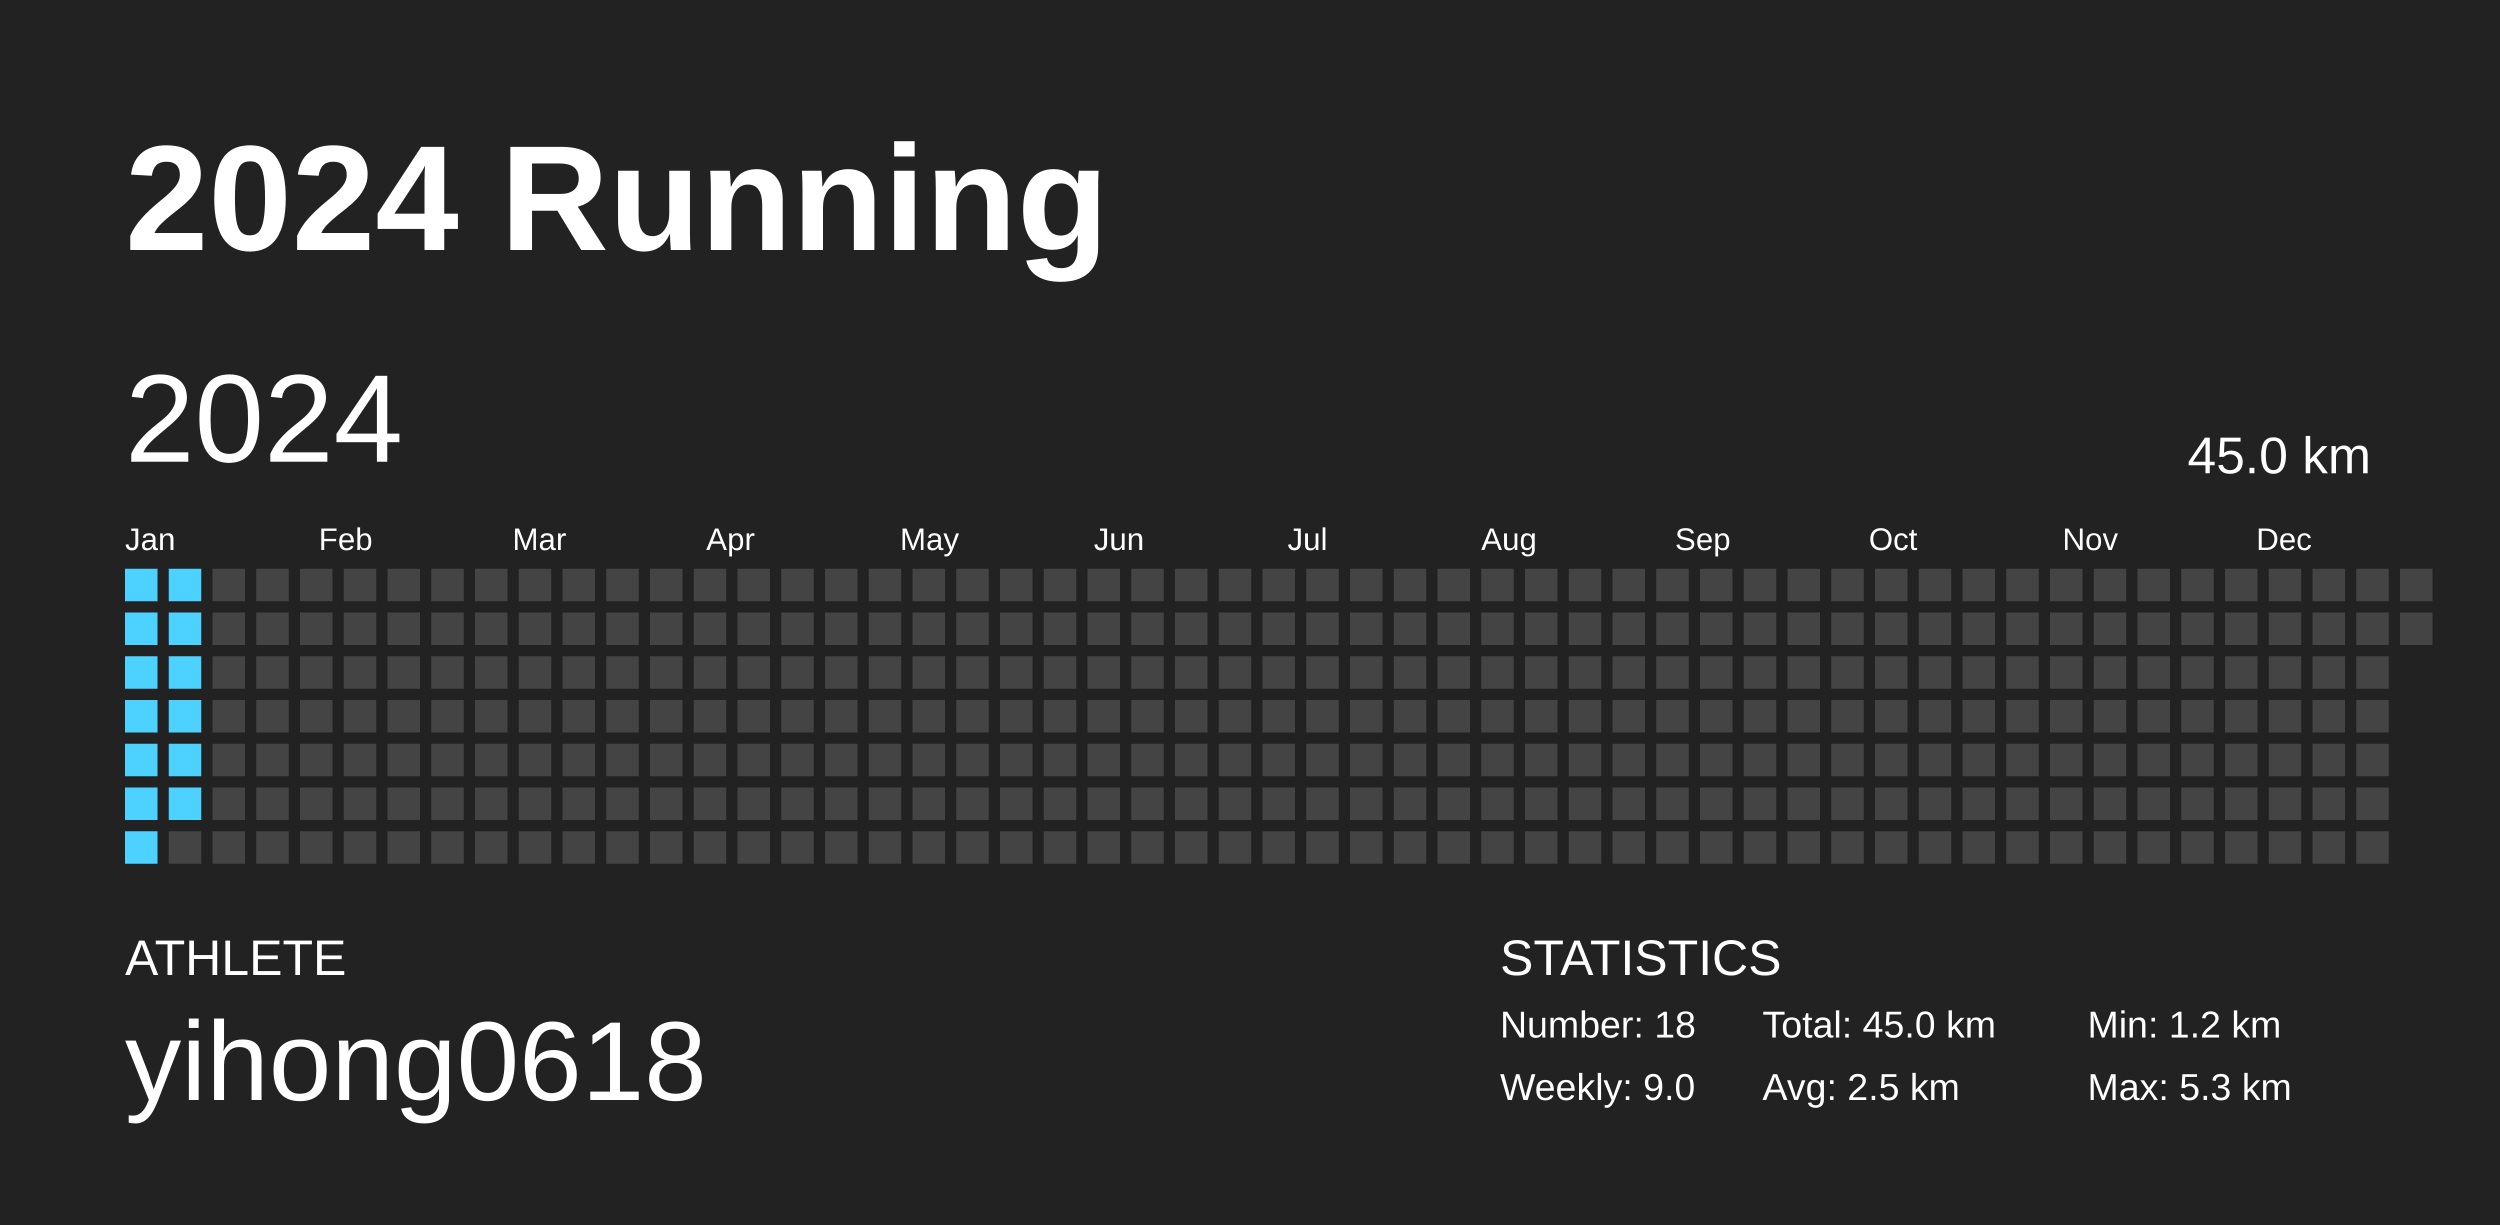
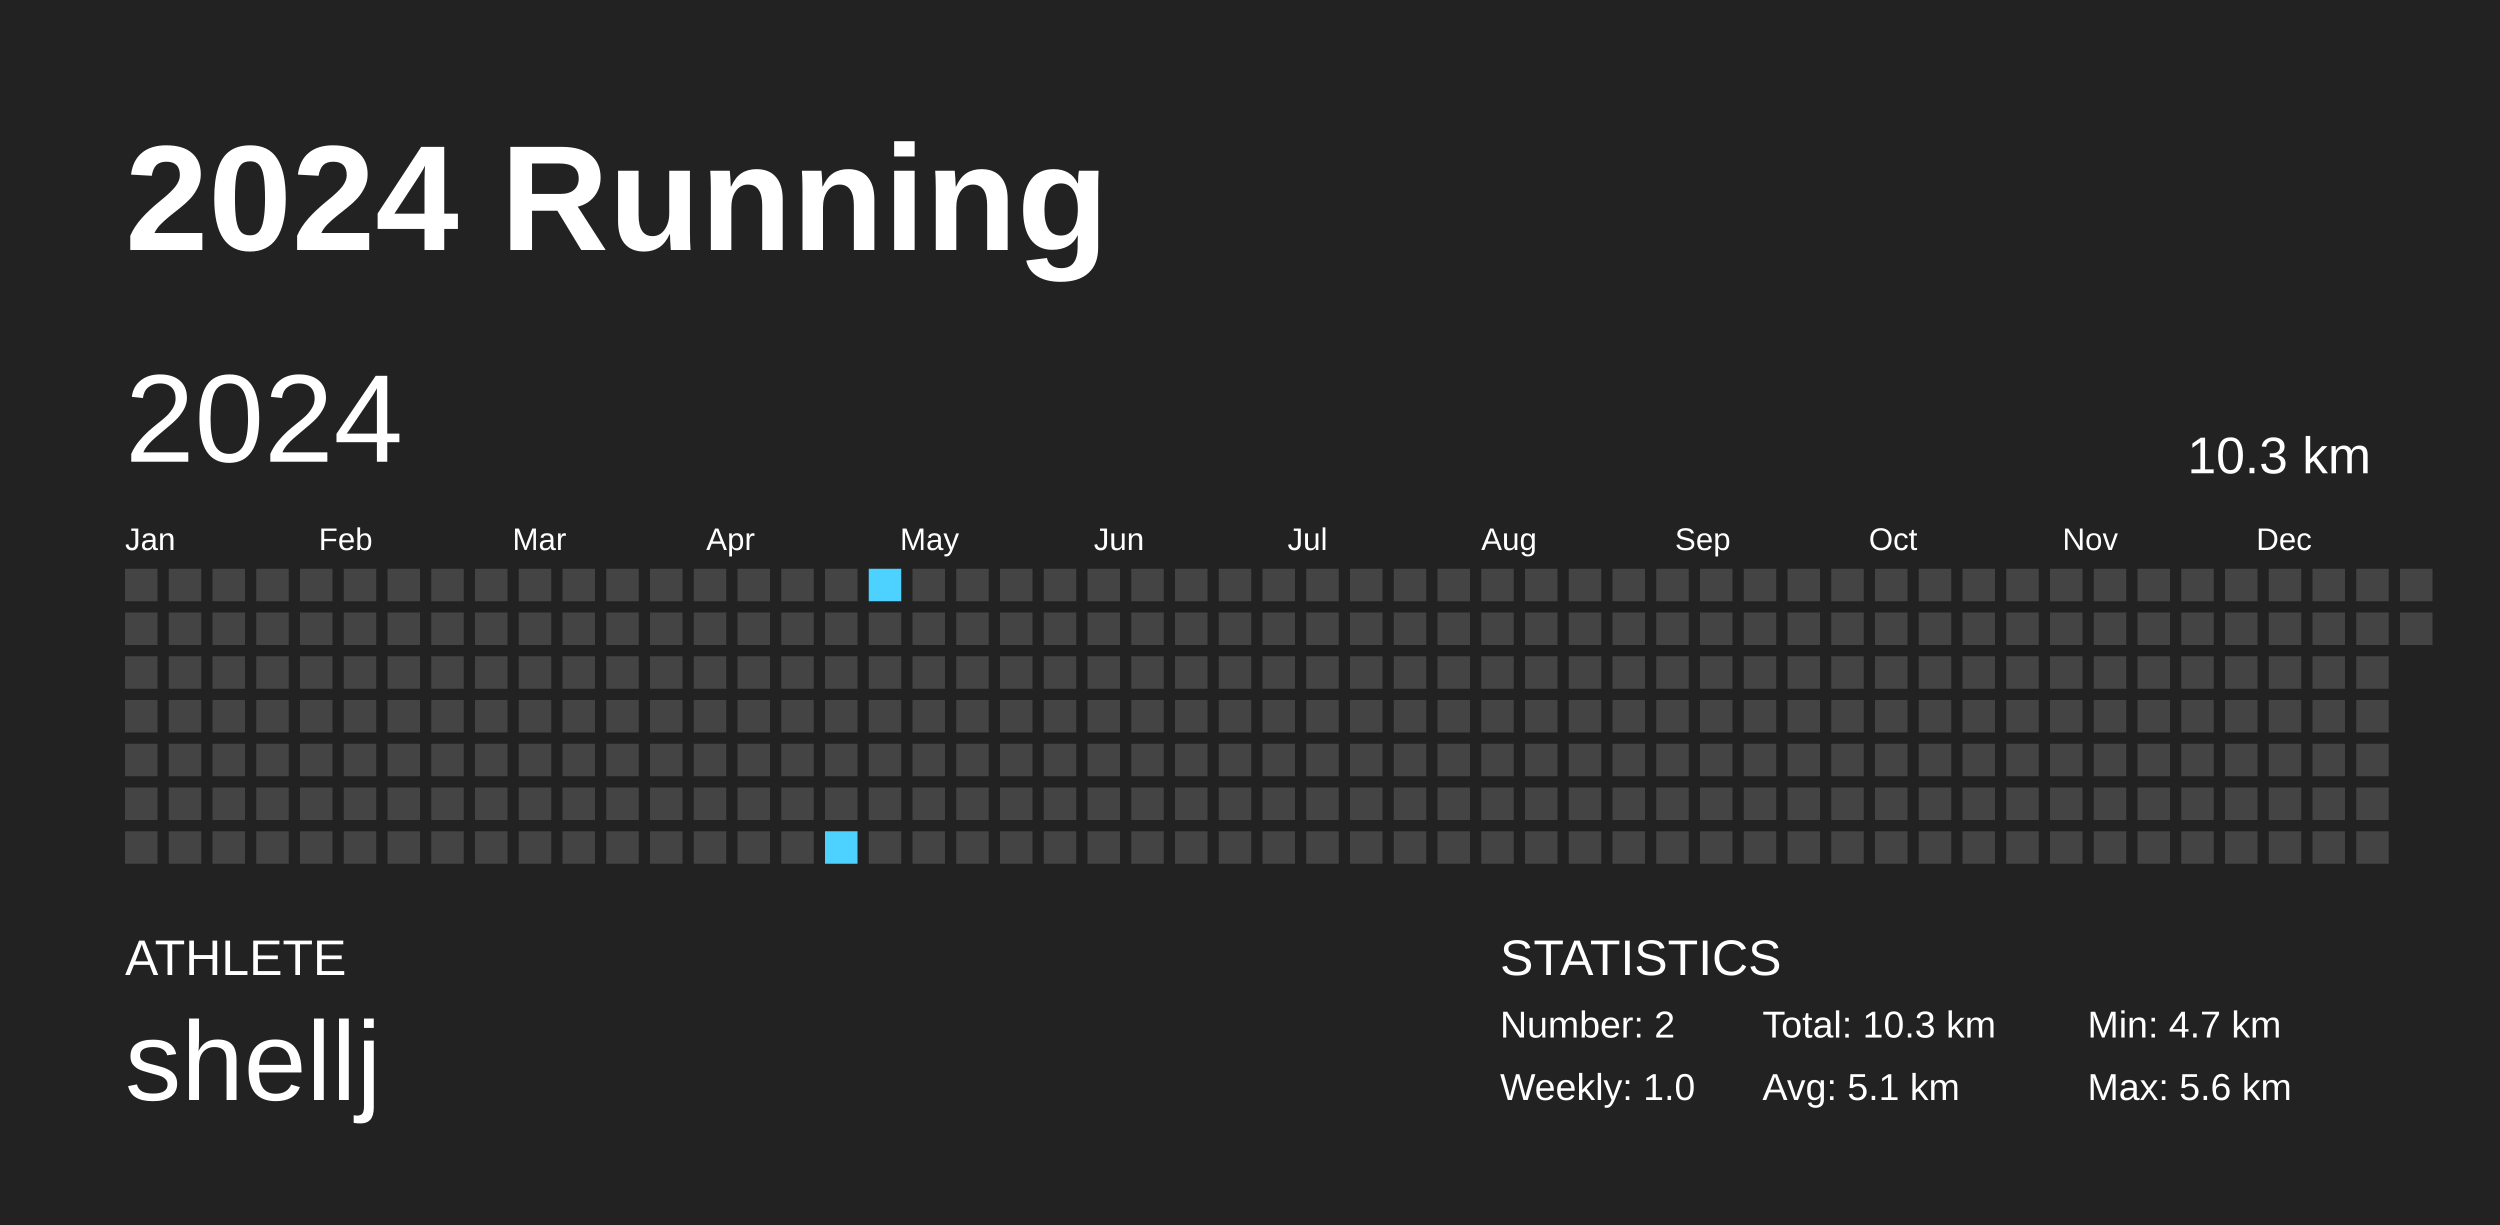
<svg xmlns="http://www.w3.org/2000/svg" baseProfile="full" height="98mm" version="1.1" viewBox="0,0,200,98" width="200mm">
  <defs />
  <rect fill="#222222" height="98" width="200" x="0" y="0" />
  <text fill="#FFFFFF" style="font-size:12px; font-family:Arial; font-weight:bold;" x="10" y="20">2024 Running</text>
  <text fill="#FFFFFF" style="font-size:4px; font-family:Arial" x="10" y="78">ATHLETE</text>
-   <text fill="#FFFFFF" style="font-size:9px; font-family:Arial" x="10" y="88">yihong0618</text>
+   <text fill="#FFFFFF" style="font-size:9px; font-family:Arial" x="10" y="88">shellj</text>
  <text fill="#FFFFFF" style="font-size:4px; font-family:Arial" x="120" y="78">STATISTICS</text>
-   <text fill="#FFFFFF" style="font-size:3px; font-family:Arial" x="120" y="83">Number: 18</text>
-   <text fill="#FFFFFF" style="font-size:3px; font-family:Arial" x="120" y="88">Weekly: 9.0</text>
-   <text fill="#FFFFFF" style="font-size:3px; font-family:Arial" x="141" y="83">Total: 45.0 km</text>
-   <text fill="#FFFFFF" style="font-size:3px; font-family:Arial" x="141" y="88">Avg: 2.5 km</text>
-   <text fill="#FFFFFF" style="font-size:3px; font-family:Arial" x="167" y="83">Min: 1.2 km</text>
-   <text fill="#FFFFFF" style="font-size:3px; font-family:Arial" x="167" y="88">Max: 5.3 km</text>
+   <text fill="#FFFFFF" style="font-size:3px; font-family:Arial" x="120" y="83">Number: 2</text>
+   <text fill="#FFFFFF" style="font-size:3px; font-family:Arial" x="120" y="88">Weekly: 1.0</text>
+   <text fill="#FFFFFF" style="font-size:3px; font-family:Arial" x="141" y="83">Total: 10.3 km</text>
+   <text fill="#FFFFFF" style="font-size:3px; font-family:Arial" x="141" y="88">Avg: 5.1 km</text>
+   <text fill="#FFFFFF" style="font-size:3px; font-family:Arial" x="167" y="83">Min: 4.7 km</text>
+   <text fill="#FFFFFF" style="font-size:3px; font-family:Arial" x="167" y="88">Max: 5.6 km</text>
  <text dominant-baseline="hanging" fill="#FFFFFF" style="font-size:10.0px; font-family:Arial;" x="10" y="30">2024</text>
-   <text dominant-baseline="hanging" fill="#FFFFFF" style="font-size:4.125px; font-family:Arial;" x="175" y="35">45.0 km</text>
+   <text dominant-baseline="hanging" fill="#FFFFFF" style="font-size:4.125px; font-family:Arial;" x="175" y="35">10.3 km</text>
  <text fill="#FFFFFF" style="font-size:2.5px; font-family:Arial" x="10.0" y="44">Jan</text>
  <text fill="#FFFFFF" style="font-size:2.5px; font-family:Arial" x="25.5" y="44">Feb</text>
  <text fill="#FFFFFF" style="font-size:2.5px; font-family:Arial" x="41.0" y="44">Mar</text>
  <text fill="#FFFFFF" style="font-size:2.5px; font-family:Arial" x="56.5" y="44">Apr</text>
  <text fill="#FFFFFF" style="font-size:2.5px; font-family:Arial" x="72.0" y="44">May</text>
  <text fill="#FFFFFF" style="font-size:2.5px; font-family:Arial" x="87.5" y="44">Jun</text>
  <text fill="#FFFFFF" style="font-size:2.5px; font-family:Arial" x="103.0" y="44">Jul</text>
  <text fill="#FFFFFF" style="font-size:2.5px; font-family:Arial" x="118.5" y="44">Aug</text>
  <text fill="#FFFFFF" style="font-size:2.5px; font-family:Arial" x="134.0" y="44">Sep</text>
  <text fill="#FFFFFF" style="font-size:2.5px; font-family:Arial" x="149.5" y="44">Oct</text>
  <text fill="#FFFFFF" style="font-size:2.5px; font-family:Arial" x="165.0" y="44">Nov</text>
  <text fill="#FFFFFF" style="font-size:2.5px; font-family:Arial" x="180.5" y="44">Dec</text>
-   <rect fill="#4dd2ff" height="2.6" width="2.6" x="10.0" y="45.5" />
-   <rect fill="#4dd2ff" height="2.6" width="2.6" x="10.0" y="49.0" />
-   <rect fill="#4dd2ff" height="2.6" width="2.6" x="10.0" y="52.5" />
-   <rect fill="#4dd2ff" height="2.6" width="2.6" x="10.0" y="56.0" />
-   <rect fill="#4dd2ff" height="2.6" width="2.6" x="10.0" y="59.5" />
-   <rect fill="#4dd2ff" height="2.6" width="2.6" x="10.0" y="63.0" />
-   <rect fill="#4dd2ff" height="2.6" width="2.6" x="10.0" y="66.5" />
-   <rect fill="#4dd2ff" height="2.6" width="2.6" x="13.5" y="45.5" />
-   <rect fill="#4dd2ff" height="2.6" width="2.6" x="13.5" y="49.0" />
-   <rect fill="#4dd2ff" height="2.6" width="2.6" x="13.5" y="52.5" />
-   <rect fill="#4dd2ff" height="2.6" width="2.6" x="13.5" y="56.0" />
-   <rect fill="#4dd2ff" height="2.6" width="2.6" x="13.5" y="59.5" />
-   <rect fill="#4dd2ff" height="2.6" width="2.6" x="13.5" y="63.0" />
+   <rect fill="#444444" height="2.6" width="2.6" x="10.0" y="45.5" />
+   <rect fill="#444444" height="2.6" width="2.6" x="10.0" y="49.0" />
+   <rect fill="#444444" height="2.6" width="2.6" x="10.0" y="52.5" />
+   <rect fill="#444444" height="2.6" width="2.6" x="10.0" y="56.0" />
+   <rect fill="#444444" height="2.6" width="2.6" x="10.0" y="59.5" />
+   <rect fill="#444444" height="2.6" width="2.6" x="10.0" y="63.0" />
+   <rect fill="#444444" height="2.6" width="2.6" x="10.0" y="66.5" />
+   <rect fill="#444444" height="2.6" width="2.6" x="13.5" y="45.5" />
+   <rect fill="#444444" height="2.6" width="2.6" x="13.5" y="49.0" />
+   <rect fill="#444444" height="2.6" width="2.6" x="13.5" y="52.5" />
+   <rect fill="#444444" height="2.6" width="2.6" x="13.5" y="56.0" />
+   <rect fill="#444444" height="2.6" width="2.6" x="13.5" y="59.5" />
+   <rect fill="#444444" height="2.6" width="2.6" x="13.5" y="63.0" />
  <rect fill="#444444" height="2.6" width="2.6" x="13.5" y="66.5" />
  <rect fill="#444444" height="2.6" width="2.6" x="17.0" y="45.5" />
  <rect fill="#444444" height="2.6" width="2.6" x="17.0" y="49.0" />
  <rect fill="#444444" height="2.6" width="2.6" x="17.0" y="52.5" />
  <rect fill="#444444" height="2.6" width="2.6" x="17.0" y="56.0" />
  <rect fill="#444444" height="2.6" width="2.6" x="17.0" y="59.5" />
  <rect fill="#444444" height="2.6" width="2.6" x="17.0" y="63.0" />
  <rect fill="#444444" height="2.6" width="2.6" x="17.0" y="66.5" />
  <rect fill="#444444" height="2.6" width="2.6" x="20.5" y="45.5" />
  <rect fill="#444444" height="2.6" width="2.6" x="20.5" y="49.0" />
  <rect fill="#444444" height="2.6" width="2.6" x="20.5" y="52.5" />
  <rect fill="#444444" height="2.6" width="2.6" x="20.5" y="56.0" />
  <rect fill="#444444" height="2.6" width="2.6" x="20.5" y="59.5" />
  <rect fill="#444444" height="2.6" width="2.6" x="20.5" y="63.0" />
  <rect fill="#444444" height="2.6" width="2.6" x="20.5" y="66.5" />
  <rect fill="#444444" height="2.6" width="2.6" x="24.0" y="45.5" />
  <rect fill="#444444" height="2.6" width="2.6" x="24.0" y="49.0" />
  <rect fill="#444444" height="2.6" width="2.6" x="24.0" y="52.5" />
  <rect fill="#444444" height="2.6" width="2.6" x="24.0" y="56.0" />
  <rect fill="#444444" height="2.6" width="2.6" x="24.0" y="59.5" />
  <rect fill="#444444" height="2.6" width="2.6" x="24.0" y="63.0" />
  <rect fill="#444444" height="2.6" width="2.6" x="24.0" y="66.5" />
  <rect fill="#444444" height="2.6" width="2.6" x="27.5" y="45.5" />
  <rect fill="#444444" height="2.6" width="2.6" x="27.5" y="49.0" />
  <rect fill="#444444" height="2.6" width="2.6" x="27.5" y="52.5" />
  <rect fill="#444444" height="2.6" width="2.6" x="27.5" y="56.0" />
  <rect fill="#444444" height="2.6" width="2.6" x="27.5" y="59.5" />
  <rect fill="#444444" height="2.6" width="2.6" x="27.5" y="63.0" />
  <rect fill="#444444" height="2.6" width="2.6" x="27.5" y="66.5" />
  <rect fill="#444444" height="2.6" width="2.6" x="31.0" y="45.5" />
  <rect fill="#444444" height="2.6" width="2.6" x="31.0" y="49.0" />
  <rect fill="#444444" height="2.6" width="2.6" x="31.0" y="52.5" />
  <rect fill="#444444" height="2.6" width="2.6" x="31.0" y="56.0" />
  <rect fill="#444444" height="2.6" width="2.6" x="31.0" y="59.5" />
  <rect fill="#444444" height="2.6" width="2.6" x="31.0" y="63.0" />
  <rect fill="#444444" height="2.6" width="2.6" x="31.0" y="66.5" />
  <rect fill="#444444" height="2.6" width="2.6" x="34.5" y="45.5" />
  <rect fill="#444444" height="2.6" width="2.6" x="34.5" y="49.0" />
  <rect fill="#444444" height="2.6" width="2.6" x="34.5" y="52.5" />
  <rect fill="#444444" height="2.6" width="2.6" x="34.5" y="56.0" />
  <rect fill="#444444" height="2.6" width="2.6" x="34.5" y="59.5" />
  <rect fill="#444444" height="2.6" width="2.6" x="34.5" y="63.0" />
  <rect fill="#444444" height="2.6" width="2.6" x="34.5" y="66.5" />
  <rect fill="#444444" height="2.6" width="2.6" x="38.0" y="45.5" />
  <rect fill="#444444" height="2.6" width="2.6" x="38.0" y="49.0" />
  <rect fill="#444444" height="2.6" width="2.6" x="38.0" y="52.5" />
  <rect fill="#444444" height="2.6" width="2.6" x="38.0" y="56.0" />
  <rect fill="#444444" height="2.6" width="2.6" x="38.0" y="59.5" />
  <rect fill="#444444" height="2.6" width="2.6" x="38.0" y="63.0" />
  <rect fill="#444444" height="2.6" width="2.6" x="38.0" y="66.5" />
  <rect fill="#444444" height="2.6" width="2.6" x="41.5" y="45.5" />
  <rect fill="#444444" height="2.6" width="2.6" x="41.5" y="49.0" />
  <rect fill="#444444" height="2.6" width="2.6" x="41.5" y="52.5" />
  <rect fill="#444444" height="2.6" width="2.6" x="41.5" y="56.0" />
  <rect fill="#444444" height="2.6" width="2.6" x="41.5" y="59.5" />
  <rect fill="#444444" height="2.6" width="2.6" x="41.5" y="63.0" />
  <rect fill="#444444" height="2.6" width="2.6" x="41.5" y="66.5" />
  <rect fill="#444444" height="2.6" width="2.6" x="45.0" y="45.5" />
  <rect fill="#444444" height="2.6" width="2.6" x="45.0" y="49.0" />
  <rect fill="#444444" height="2.6" width="2.6" x="45.0" y="52.5" />
  <rect fill="#444444" height="2.6" width="2.6" x="45.0" y="56.0" />
  <rect fill="#444444" height="2.6" width="2.6" x="45.0" y="59.5" />
  <rect fill="#444444" height="2.6" width="2.6" x="45.0" y="63.0" />
  <rect fill="#444444" height="2.6" width="2.6" x="45.0" y="66.5" />
  <rect fill="#444444" height="2.6" width="2.6" x="48.5" y="45.5" />
  <rect fill="#444444" height="2.6" width="2.6" x="48.5" y="49.0" />
  <rect fill="#444444" height="2.6" width="2.6" x="48.5" y="52.5" />
  <rect fill="#444444" height="2.6" width="2.6" x="48.5" y="56.0" />
  <rect fill="#444444" height="2.6" width="2.6" x="48.5" y="59.5" />
  <rect fill="#444444" height="2.6" width="2.6" x="48.5" y="63.0" />
  <rect fill="#444444" height="2.6" width="2.6" x="48.5" y="66.5" />
  <rect fill="#444444" height="2.6" width="2.6" x="52.0" y="45.5" />
  <rect fill="#444444" height="2.6" width="2.6" x="52.0" y="49.0" />
  <rect fill="#444444" height="2.6" width="2.6" x="52.0" y="52.5" />
  <rect fill="#444444" height="2.6" width="2.6" x="52.0" y="56.0" />
  <rect fill="#444444" height="2.6" width="2.6" x="52.0" y="59.5" />
  <rect fill="#444444" height="2.6" width="2.6" x="52.0" y="63.0" />
  <rect fill="#444444" height="2.6" width="2.6" x="52.0" y="66.5" />
  <rect fill="#444444" height="2.6" width="2.6" x="55.5" y="45.5" />
  <rect fill="#444444" height="2.6" width="2.6" x="55.5" y="49.0" />
  <rect fill="#444444" height="2.6" width="2.6" x="55.5" y="52.5" />
  <rect fill="#444444" height="2.6" width="2.6" x="55.5" y="56.0" />
  <rect fill="#444444" height="2.6" width="2.6" x="55.5" y="59.5" />
  <rect fill="#444444" height="2.6" width="2.6" x="55.5" y="63.0" />
  <rect fill="#444444" height="2.6" width="2.6" x="55.5" y="66.5" />
  <rect fill="#444444" height="2.6" width="2.6" x="59.0" y="45.5" />
  <rect fill="#444444" height="2.6" width="2.6" x="59.0" y="49.0" />
  <rect fill="#444444" height="2.6" width="2.6" x="59.0" y="52.5" />
  <rect fill="#444444" height="2.6" width="2.6" x="59.0" y="56.0" />
  <rect fill="#444444" height="2.6" width="2.6" x="59.0" y="59.5" />
  <rect fill="#444444" height="2.6" width="2.6" x="59.0" y="63.0" />
  <rect fill="#444444" height="2.6" width="2.6" x="59.0" y="66.5" />
  <rect fill="#444444" height="2.6" width="2.6" x="62.5" y="45.5" />
  <rect fill="#444444" height="2.6" width="2.6" x="62.5" y="49.0" />
  <rect fill="#444444" height="2.6" width="2.6" x="62.5" y="52.5" />
  <rect fill="#444444" height="2.6" width="2.6" x="62.5" y="56.0" />
  <rect fill="#444444" height="2.6" width="2.6" x="62.5" y="59.5" />
  <rect fill="#444444" height="2.6" width="2.6" x="62.5" y="63.0" />
  <rect fill="#444444" height="2.6" width="2.6" x="62.5" y="66.5" />
  <rect fill="#444444" height="2.6" width="2.6" x="66.0" y="45.5" />
  <rect fill="#444444" height="2.6" width="2.6" x="66.0" y="49.0" />
  <rect fill="#444444" height="2.6" width="2.6" x="66.0" y="52.5" />
  <rect fill="#444444" height="2.6" width="2.6" x="66.0" y="56.0" />
  <rect fill="#444444" height="2.6" width="2.6" x="66.0" y="59.5" />
  <rect fill="#444444" height="2.6" width="2.6" x="66.0" y="63.0" />
-   <rect fill="#444444" height="2.6" width="2.6" x="66.0" y="66.5" />
-   <rect fill="#444444" height="2.6" width="2.6" x="69.5" y="45.5" />
+   <rect fill="#4dd2ff" height="2.6" width="2.6" x="66.0" y="66.5" />
+   <rect fill="#4dd2ff" height="2.6" width="2.6" x="69.5" y="45.5" />
  <rect fill="#444444" height="2.6" width="2.6" x="69.5" y="49.0" />
  <rect fill="#444444" height="2.6" width="2.6" x="69.5" y="52.5" />
  <rect fill="#444444" height="2.6" width="2.6" x="69.5" y="56.0" />
  <rect fill="#444444" height="2.6" width="2.6" x="69.5" y="59.5" />
  <rect fill="#444444" height="2.6" width="2.6" x="69.5" y="63.0" />
  <rect fill="#444444" height="2.6" width="2.6" x="69.5" y="66.5" />
  <rect fill="#444444" height="2.6" width="2.6" x="73.0" y="45.5" />
  <rect fill="#444444" height="2.6" width="2.6" x="73.0" y="49.0" />
  <rect fill="#444444" height="2.6" width="2.6" x="73.0" y="52.5" />
  <rect fill="#444444" height="2.6" width="2.6" x="73.0" y="56.0" />
  <rect fill="#444444" height="2.6" width="2.6" x="73.0" y="59.5" />
  <rect fill="#444444" height="2.6" width="2.6" x="73.0" y="63.0" />
  <rect fill="#444444" height="2.6" width="2.6" x="73.0" y="66.5" />
  <rect fill="#444444" height="2.6" width="2.6" x="76.5" y="45.5" />
  <rect fill="#444444" height="2.6" width="2.6" x="76.5" y="49.0" />
  <rect fill="#444444" height="2.6" width="2.6" x="76.5" y="52.5" />
  <rect fill="#444444" height="2.6" width="2.6" x="76.5" y="56.0" />
  <rect fill="#444444" height="2.6" width="2.6" x="76.5" y="59.5" />
  <rect fill="#444444" height="2.6" width="2.6" x="76.5" y="63.0" />
  <rect fill="#444444" height="2.6" width="2.6" x="76.5" y="66.5" />
  <rect fill="#444444" height="2.6" width="2.6" x="80.0" y="45.5" />
  <rect fill="#444444" height="2.6" width="2.6" x="80.0" y="49.0" />
  <rect fill="#444444" height="2.6" width="2.6" x="80.0" y="52.5" />
  <rect fill="#444444" height="2.6" width="2.6" x="80.0" y="56.0" />
  <rect fill="#444444" height="2.6" width="2.6" x="80.0" y="59.5" />
  <rect fill="#444444" height="2.6" width="2.6" x="80.0" y="63.0" />
  <rect fill="#444444" height="2.6" width="2.6" x="80.0" y="66.5" />
  <rect fill="#444444" height="2.6" width="2.6" x="83.5" y="45.5" />
  <rect fill="#444444" height="2.6" width="2.6" x="83.5" y="49.0" />
  <rect fill="#444444" height="2.6" width="2.6" x="83.5" y="52.5" />
  <rect fill="#444444" height="2.6" width="2.6" x="83.5" y="56.0" />
  <rect fill="#444444" height="2.6" width="2.6" x="83.5" y="59.5" />
  <rect fill="#444444" height="2.6" width="2.6" x="83.5" y="63.0" />
  <rect fill="#444444" height="2.6" width="2.6" x="83.5" y="66.5" />
  <rect fill="#444444" height="2.6" width="2.6" x="87.0" y="45.5" />
  <rect fill="#444444" height="2.6" width="2.6" x="87.0" y="49.0" />
  <rect fill="#444444" height="2.6" width="2.6" x="87.0" y="52.5" />
  <rect fill="#444444" height="2.6" width="2.6" x="87.0" y="56.0" />
  <rect fill="#444444" height="2.6" width="2.6" x="87.0" y="59.5" />
  <rect fill="#444444" height="2.6" width="2.6" x="87.0" y="63.0" />
  <rect fill="#444444" height="2.6" width="2.6" x="87.0" y="66.5" />
  <rect fill="#444444" height="2.6" width="2.6" x="90.5" y="45.5" />
  <rect fill="#444444" height="2.6" width="2.6" x="90.5" y="49.0" />
  <rect fill="#444444" height="2.6" width="2.6" x="90.5" y="52.5" />
  <rect fill="#444444" height="2.6" width="2.6" x="90.5" y="56.0" />
  <rect fill="#444444" height="2.6" width="2.6" x="90.5" y="59.5" />
  <rect fill="#444444" height="2.6" width="2.6" x="90.5" y="63.0" />
  <rect fill="#444444" height="2.6" width="2.6" x="90.5" y="66.5" />
  <rect fill="#444444" height="2.6" width="2.6" x="94.0" y="45.5" />
  <rect fill="#444444" height="2.6" width="2.6" x="94.0" y="49.0" />
  <rect fill="#444444" height="2.6" width="2.6" x="94.0" y="52.5" />
  <rect fill="#444444" height="2.6" width="2.6" x="94.0" y="56.0" />
  <rect fill="#444444" height="2.6" width="2.6" x="94.0" y="59.5" />
  <rect fill="#444444" height="2.6" width="2.6" x="94.0" y="63.0" />
  <rect fill="#444444" height="2.6" width="2.6" x="94.0" y="66.5" />
  <rect fill="#444444" height="2.6" width="2.6" x="97.5" y="45.5" />
  <rect fill="#444444" height="2.6" width="2.6" x="97.5" y="49.0" />
  <rect fill="#444444" height="2.6" width="2.6" x="97.5" y="52.5" />
  <rect fill="#444444" height="2.6" width="2.6" x="97.5" y="56.0" />
  <rect fill="#444444" height="2.6" width="2.6" x="97.5" y="59.5" />
  <rect fill="#444444" height="2.6" width="2.6" x="97.5" y="63.0" />
  <rect fill="#444444" height="2.6" width="2.6" x="97.5" y="66.5" />
  <rect fill="#444444" height="2.6" width="2.6" x="101.0" y="45.5" />
  <rect fill="#444444" height="2.6" width="2.6" x="101.0" y="49.0" />
  <rect fill="#444444" height="2.6" width="2.6" x="101.0" y="52.5" />
  <rect fill="#444444" height="2.6" width="2.6" x="101.0" y="56.0" />
  <rect fill="#444444" height="2.6" width="2.6" x="101.0" y="59.5" />
  <rect fill="#444444" height="2.6" width="2.6" x="101.0" y="63.0" />
  <rect fill="#444444" height="2.6" width="2.6" x="101.0" y="66.5" />
  <rect fill="#444444" height="2.6" width="2.6" x="104.5" y="45.5" />
  <rect fill="#444444" height="2.6" width="2.6" x="104.5" y="49.0" />
  <rect fill="#444444" height="2.6" width="2.6" x="104.5" y="52.5" />
  <rect fill="#444444" height="2.6" width="2.6" x="104.5" y="56.0" />
  <rect fill="#444444" height="2.6" width="2.6" x="104.5" y="59.5" />
  <rect fill="#444444" height="2.6" width="2.6" x="104.5" y="63.0" />
  <rect fill="#444444" height="2.6" width="2.6" x="104.5" y="66.5" />
  <rect fill="#444444" height="2.6" width="2.6" x="108.0" y="45.5" />
  <rect fill="#444444" height="2.6" width="2.6" x="108.0" y="49.0" />
  <rect fill="#444444" height="2.6" width="2.6" x="108.0" y="52.5" />
  <rect fill="#444444" height="2.6" width="2.6" x="108.0" y="56.0" />
  <rect fill="#444444" height="2.6" width="2.6" x="108.0" y="59.5" />
  <rect fill="#444444" height="2.6" width="2.6" x="108.0" y="63.0" />
  <rect fill="#444444" height="2.6" width="2.6" x="108.0" y="66.5" />
  <rect fill="#444444" height="2.6" width="2.6" x="111.5" y="45.5" />
  <rect fill="#444444" height="2.6" width="2.6" x="111.5" y="49.0" />
  <rect fill="#444444" height="2.6" width="2.6" x="111.5" y="52.5" />
  <rect fill="#444444" height="2.6" width="2.6" x="111.5" y="56.0" />
  <rect fill="#444444" height="2.6" width="2.6" x="111.5" y="59.5" />
  <rect fill="#444444" height="2.6" width="2.6" x="111.5" y="63.0" />
  <rect fill="#444444" height="2.6" width="2.6" x="111.5" y="66.5" />
  <rect fill="#444444" height="2.6" width="2.6" x="115.0" y="45.5" />
  <rect fill="#444444" height="2.6" width="2.6" x="115.0" y="49.0" />
  <rect fill="#444444" height="2.6" width="2.6" x="115.0" y="52.5" />
  <rect fill="#444444" height="2.6" width="2.6" x="115.0" y="56.0" />
  <rect fill="#444444" height="2.6" width="2.6" x="115.0" y="59.5" />
  <rect fill="#444444" height="2.6" width="2.6" x="115.0" y="63.0" />
  <rect fill="#444444" height="2.6" width="2.6" x="115.0" y="66.5" />
  <rect fill="#444444" height="2.6" width="2.6" x="118.5" y="45.5" />
  <rect fill="#444444" height="2.6" width="2.6" x="118.5" y="49.0" />
  <rect fill="#444444" height="2.6" width="2.6" x="118.5" y="52.5" />
  <rect fill="#444444" height="2.6" width="2.6" x="118.5" y="56.0" />
  <rect fill="#444444" height="2.6" width="2.6" x="118.5" y="59.5" />
  <rect fill="#444444" height="2.6" width="2.6" x="118.5" y="63.0" />
  <rect fill="#444444" height="2.6" width="2.6" x="118.5" y="66.5" />
  <rect fill="#444444" height="2.6" width="2.6" x="122.0" y="45.5" />
  <rect fill="#444444" height="2.6" width="2.6" x="122.0" y="49.0" />
  <rect fill="#444444" height="2.6" width="2.6" x="122.0" y="52.5" />
  <rect fill="#444444" height="2.6" width="2.6" x="122.0" y="56.0" />
  <rect fill="#444444" height="2.6" width="2.6" x="122.0" y="59.5" />
  <rect fill="#444444" height="2.6" width="2.6" x="122.0" y="63.0" />
  <rect fill="#444444" height="2.6" width="2.6" x="122.0" y="66.5" />
  <rect fill="#444444" height="2.6" width="2.6" x="125.5" y="45.5" />
  <rect fill="#444444" height="2.6" width="2.6" x="125.5" y="49.0" />
  <rect fill="#444444" height="2.6" width="2.6" x="125.5" y="52.5" />
  <rect fill="#444444" height="2.6" width="2.6" x="125.5" y="56.0" />
  <rect fill="#444444" height="2.6" width="2.6" x="125.5" y="59.5" />
  <rect fill="#444444" height="2.6" width="2.6" x="125.5" y="63.0" />
  <rect fill="#444444" height="2.6" width="2.6" x="125.5" y="66.5" />
  <rect fill="#444444" height="2.6" width="2.6" x="129.0" y="45.5" />
  <rect fill="#444444" height="2.6" width="2.6" x="129.0" y="49.0" />
  <rect fill="#444444" height="2.6" width="2.6" x="129.0" y="52.5" />
  <rect fill="#444444" height="2.6" width="2.6" x="129.0" y="56.0" />
  <rect fill="#444444" height="2.6" width="2.6" x="129.0" y="59.5" />
  <rect fill="#444444" height="2.6" width="2.6" x="129.0" y="63.0" />
  <rect fill="#444444" height="2.6" width="2.6" x="129.0" y="66.5" />
  <rect fill="#444444" height="2.6" width="2.6" x="132.5" y="45.5" />
  <rect fill="#444444" height="2.6" width="2.6" x="132.5" y="49.0" />
  <rect fill="#444444" height="2.6" width="2.6" x="132.5" y="52.5" />
  <rect fill="#444444" height="2.6" width="2.6" x="132.5" y="56.0" />
  <rect fill="#444444" height="2.6" width="2.6" x="132.5" y="59.5" />
  <rect fill="#444444" height="2.6" width="2.6" x="132.5" y="63.0" />
  <rect fill="#444444" height="2.6" width="2.6" x="132.5" y="66.5" />
  <rect fill="#444444" height="2.6" width="2.6" x="136.0" y="45.5" />
  <rect fill="#444444" height="2.6" width="2.6" x="136.0" y="49.0" />
  <rect fill="#444444" height="2.6" width="2.6" x="136.0" y="52.5" />
  <rect fill="#444444" height="2.6" width="2.6" x="136.0" y="56.0" />
  <rect fill="#444444" height="2.6" width="2.6" x="136.0" y="59.5" />
  <rect fill="#444444" height="2.6" width="2.6" x="136.0" y="63.0" />
  <rect fill="#444444" height="2.6" width="2.6" x="136.0" y="66.5" />
  <rect fill="#444444" height="2.6" width="2.6" x="139.5" y="45.5" />
  <rect fill="#444444" height="2.6" width="2.6" x="139.5" y="49.0" />
  <rect fill="#444444" height="2.6" width="2.6" x="139.5" y="52.5" />
  <rect fill="#444444" height="2.6" width="2.6" x="139.5" y="56.0" />
  <rect fill="#444444" height="2.6" width="2.6" x="139.5" y="59.5" />
  <rect fill="#444444" height="2.6" width="2.6" x="139.5" y="63.0" />
  <rect fill="#444444" height="2.6" width="2.6" x="139.5" y="66.5" />
  <rect fill="#444444" height="2.6" width="2.6" x="143.0" y="45.5" />
  <rect fill="#444444" height="2.6" width="2.6" x="143.0" y="49.0" />
  <rect fill="#444444" height="2.6" width="2.6" x="143.0" y="52.5" />
  <rect fill="#444444" height="2.6" width="2.6" x="143.0" y="56.0" />
  <rect fill="#444444" height="2.6" width="2.6" x="143.0" y="59.5" />
  <rect fill="#444444" height="2.6" width="2.6" x="143.0" y="63.0" />
  <rect fill="#444444" height="2.6" width="2.6" x="143.0" y="66.5" />
  <rect fill="#444444" height="2.6" width="2.6" x="146.5" y="45.5" />
  <rect fill="#444444" height="2.6" width="2.6" x="146.5" y="49.0" />
  <rect fill="#444444" height="2.6" width="2.6" x="146.5" y="52.5" />
  <rect fill="#444444" height="2.6" width="2.6" x="146.5" y="56.0" />
  <rect fill="#444444" height="2.6" width="2.6" x="146.5" y="59.5" />
  <rect fill="#444444" height="2.6" width="2.6" x="146.5" y="63.0" />
  <rect fill="#444444" height="2.6" width="2.6" x="146.5" y="66.5" />
  <rect fill="#444444" height="2.6" width="2.6" x="150.0" y="45.5" />
  <rect fill="#444444" height="2.6" width="2.6" x="150.0" y="49.0" />
  <rect fill="#444444" height="2.6" width="2.6" x="150.0" y="52.5" />
  <rect fill="#444444" height="2.6" width="2.6" x="150.0" y="56.0" />
  <rect fill="#444444" height="2.6" width="2.6" x="150.0" y="59.5" />
  <rect fill="#444444" height="2.6" width="2.6" x="150.0" y="63.0" />
  <rect fill="#444444" height="2.6" width="2.6" x="150.0" y="66.5" />
  <rect fill="#444444" height="2.6" width="2.6" x="153.5" y="45.5" />
  <rect fill="#444444" height="2.6" width="2.6" x="153.5" y="49.0" />
  <rect fill="#444444" height="2.6" width="2.6" x="153.5" y="52.5" />
  <rect fill="#444444" height="2.6" width="2.6" x="153.5" y="56.0" />
  <rect fill="#444444" height="2.6" width="2.6" x="153.5" y="59.5" />
  <rect fill="#444444" height="2.6" width="2.6" x="153.5" y="63.0" />
  <rect fill="#444444" height="2.6" width="2.6" x="153.5" y="66.5" />
  <rect fill="#444444" height="2.6" width="2.6" x="157.0" y="45.5" />
  <rect fill="#444444" height="2.6" width="2.6" x="157.0" y="49.0" />
  <rect fill="#444444" height="2.6" width="2.6" x="157.0" y="52.5" />
  <rect fill="#444444" height="2.6" width="2.6" x="157.0" y="56.0" />
  <rect fill="#444444" height="2.6" width="2.6" x="157.0" y="59.5" />
  <rect fill="#444444" height="2.6" width="2.6" x="157.0" y="63.0" />
  <rect fill="#444444" height="2.6" width="2.6" x="157.0" y="66.5" />
  <rect fill="#444444" height="2.6" width="2.6" x="160.5" y="45.5" />
  <rect fill="#444444" height="2.6" width="2.6" x="160.5" y="49.0" />
  <rect fill="#444444" height="2.6" width="2.6" x="160.5" y="52.5" />
  <rect fill="#444444" height="2.6" width="2.6" x="160.5" y="56.0" />
  <rect fill="#444444" height="2.6" width="2.6" x="160.5" y="59.5" />
  <rect fill="#444444" height="2.6" width="2.6" x="160.5" y="63.0" />
  <rect fill="#444444" height="2.6" width="2.6" x="160.5" y="66.5" />
  <rect fill="#444444" height="2.6" width="2.6" x="164.0" y="45.5" />
  <rect fill="#444444" height="2.6" width="2.6" x="164.0" y="49.0" />
  <rect fill="#444444" height="2.6" width="2.6" x="164.0" y="52.5" />
  <rect fill="#444444" height="2.6" width="2.6" x="164.0" y="56.0" />
  <rect fill="#444444" height="2.6" width="2.6" x="164.0" y="59.5" />
  <rect fill="#444444" height="2.6" width="2.6" x="164.0" y="63.0" />
  <rect fill="#444444" height="2.6" width="2.6" x="164.0" y="66.5" />
  <rect fill="#444444" height="2.6" width="2.6" x="167.5" y="45.5" />
  <rect fill="#444444" height="2.6" width="2.6" x="167.5" y="49.0" />
  <rect fill="#444444" height="2.6" width="2.6" x="167.5" y="52.5" />
  <rect fill="#444444" height="2.6" width="2.6" x="167.5" y="56.0" />
  <rect fill="#444444" height="2.6" width="2.6" x="167.5" y="59.5" />
  <rect fill="#444444" height="2.6" width="2.6" x="167.5" y="63.0" />
  <rect fill="#444444" height="2.6" width="2.6" x="167.5" y="66.5" />
  <rect fill="#444444" height="2.6" width="2.6" x="171.0" y="45.5" />
  <rect fill="#444444" height="2.6" width="2.6" x="171.0" y="49.0" />
  <rect fill="#444444" height="2.6" width="2.6" x="171.0" y="52.5" />
  <rect fill="#444444" height="2.6" width="2.6" x="171.0" y="56.0" />
  <rect fill="#444444" height="2.6" width="2.6" x="171.0" y="59.5" />
  <rect fill="#444444" height="2.6" width="2.6" x="171.0" y="63.0" />
  <rect fill="#444444" height="2.6" width="2.6" x="171.0" y="66.5" />
  <rect fill="#444444" height="2.6" width="2.6" x="174.5" y="45.5" />
  <rect fill="#444444" height="2.6" width="2.6" x="174.5" y="49.0" />
  <rect fill="#444444" height="2.6" width="2.6" x="174.5" y="52.5" />
  <rect fill="#444444" height="2.6" width="2.6" x="174.5" y="56.0" />
  <rect fill="#444444" height="2.6" width="2.6" x="174.5" y="59.5" />
  <rect fill="#444444" height="2.6" width="2.6" x="174.5" y="63.0" />
  <rect fill="#444444" height="2.6" width="2.6" x="174.5" y="66.5" />
  <rect fill="#444444" height="2.6" width="2.6" x="178.0" y="45.5" />
  <rect fill="#444444" height="2.6" width="2.6" x="178.0" y="49.0" />
  <rect fill="#444444" height="2.6" width="2.6" x="178.0" y="52.5" />
  <rect fill="#444444" height="2.6" width="2.6" x="178.0" y="56.0" />
  <rect fill="#444444" height="2.6" width="2.6" x="178.0" y="59.5" />
  <rect fill="#444444" height="2.6" width="2.6" x="178.0" y="63.0" />
  <rect fill="#444444" height="2.6" width="2.6" x="178.0" y="66.5" />
  <rect fill="#444444" height="2.6" width="2.6" x="181.5" y="45.5" />
  <rect fill="#444444" height="2.6" width="2.6" x="181.5" y="49.0" />
  <rect fill="#444444" height="2.6" width="2.6" x="181.5" y="52.5" />
  <rect fill="#444444" height="2.6" width="2.6" x="181.5" y="56.0" />
  <rect fill="#444444" height="2.6" width="2.6" x="181.5" y="59.5" />
  <rect fill="#444444" height="2.6" width="2.6" x="181.5" y="63.0" />
  <rect fill="#444444" height="2.6" width="2.6" x="181.5" y="66.5" />
  <rect fill="#444444" height="2.6" width="2.6" x="185.0" y="45.5" />
  <rect fill="#444444" height="2.6" width="2.6" x="185.0" y="49.0" />
  <rect fill="#444444" height="2.6" width="2.6" x="185.0" y="52.5" />
  <rect fill="#444444" height="2.6" width="2.6" x="185.0" y="56.0" />
  <rect fill="#444444" height="2.6" width="2.6" x="185.0" y="59.5" />
  <rect fill="#444444" height="2.6" width="2.6" x="185.0" y="63.0" />
  <rect fill="#444444" height="2.6" width="2.6" x="185.0" y="66.5" />
  <rect fill="#444444" height="2.6" width="2.6" x="188.5" y="45.5" />
  <rect fill="#444444" height="2.6" width="2.6" x="188.5" y="49.0" />
  <rect fill="#444444" height="2.6" width="2.6" x="188.5" y="52.5" />
  <rect fill="#444444" height="2.6" width="2.6" x="188.5" y="56.0" />
  <rect fill="#444444" height="2.6" width="2.6" x="188.5" y="59.5" />
  <rect fill="#444444" height="2.6" width="2.6" x="188.5" y="63.0" />
  <rect fill="#444444" height="2.6" width="2.6" x="188.5" y="66.5" />
  <rect fill="#444444" height="2.6" width="2.6" x="192.0" y="45.5" />
  <rect fill="#444444" height="2.6" width="2.6" x="192.0" y="49.0" />
</svg>
